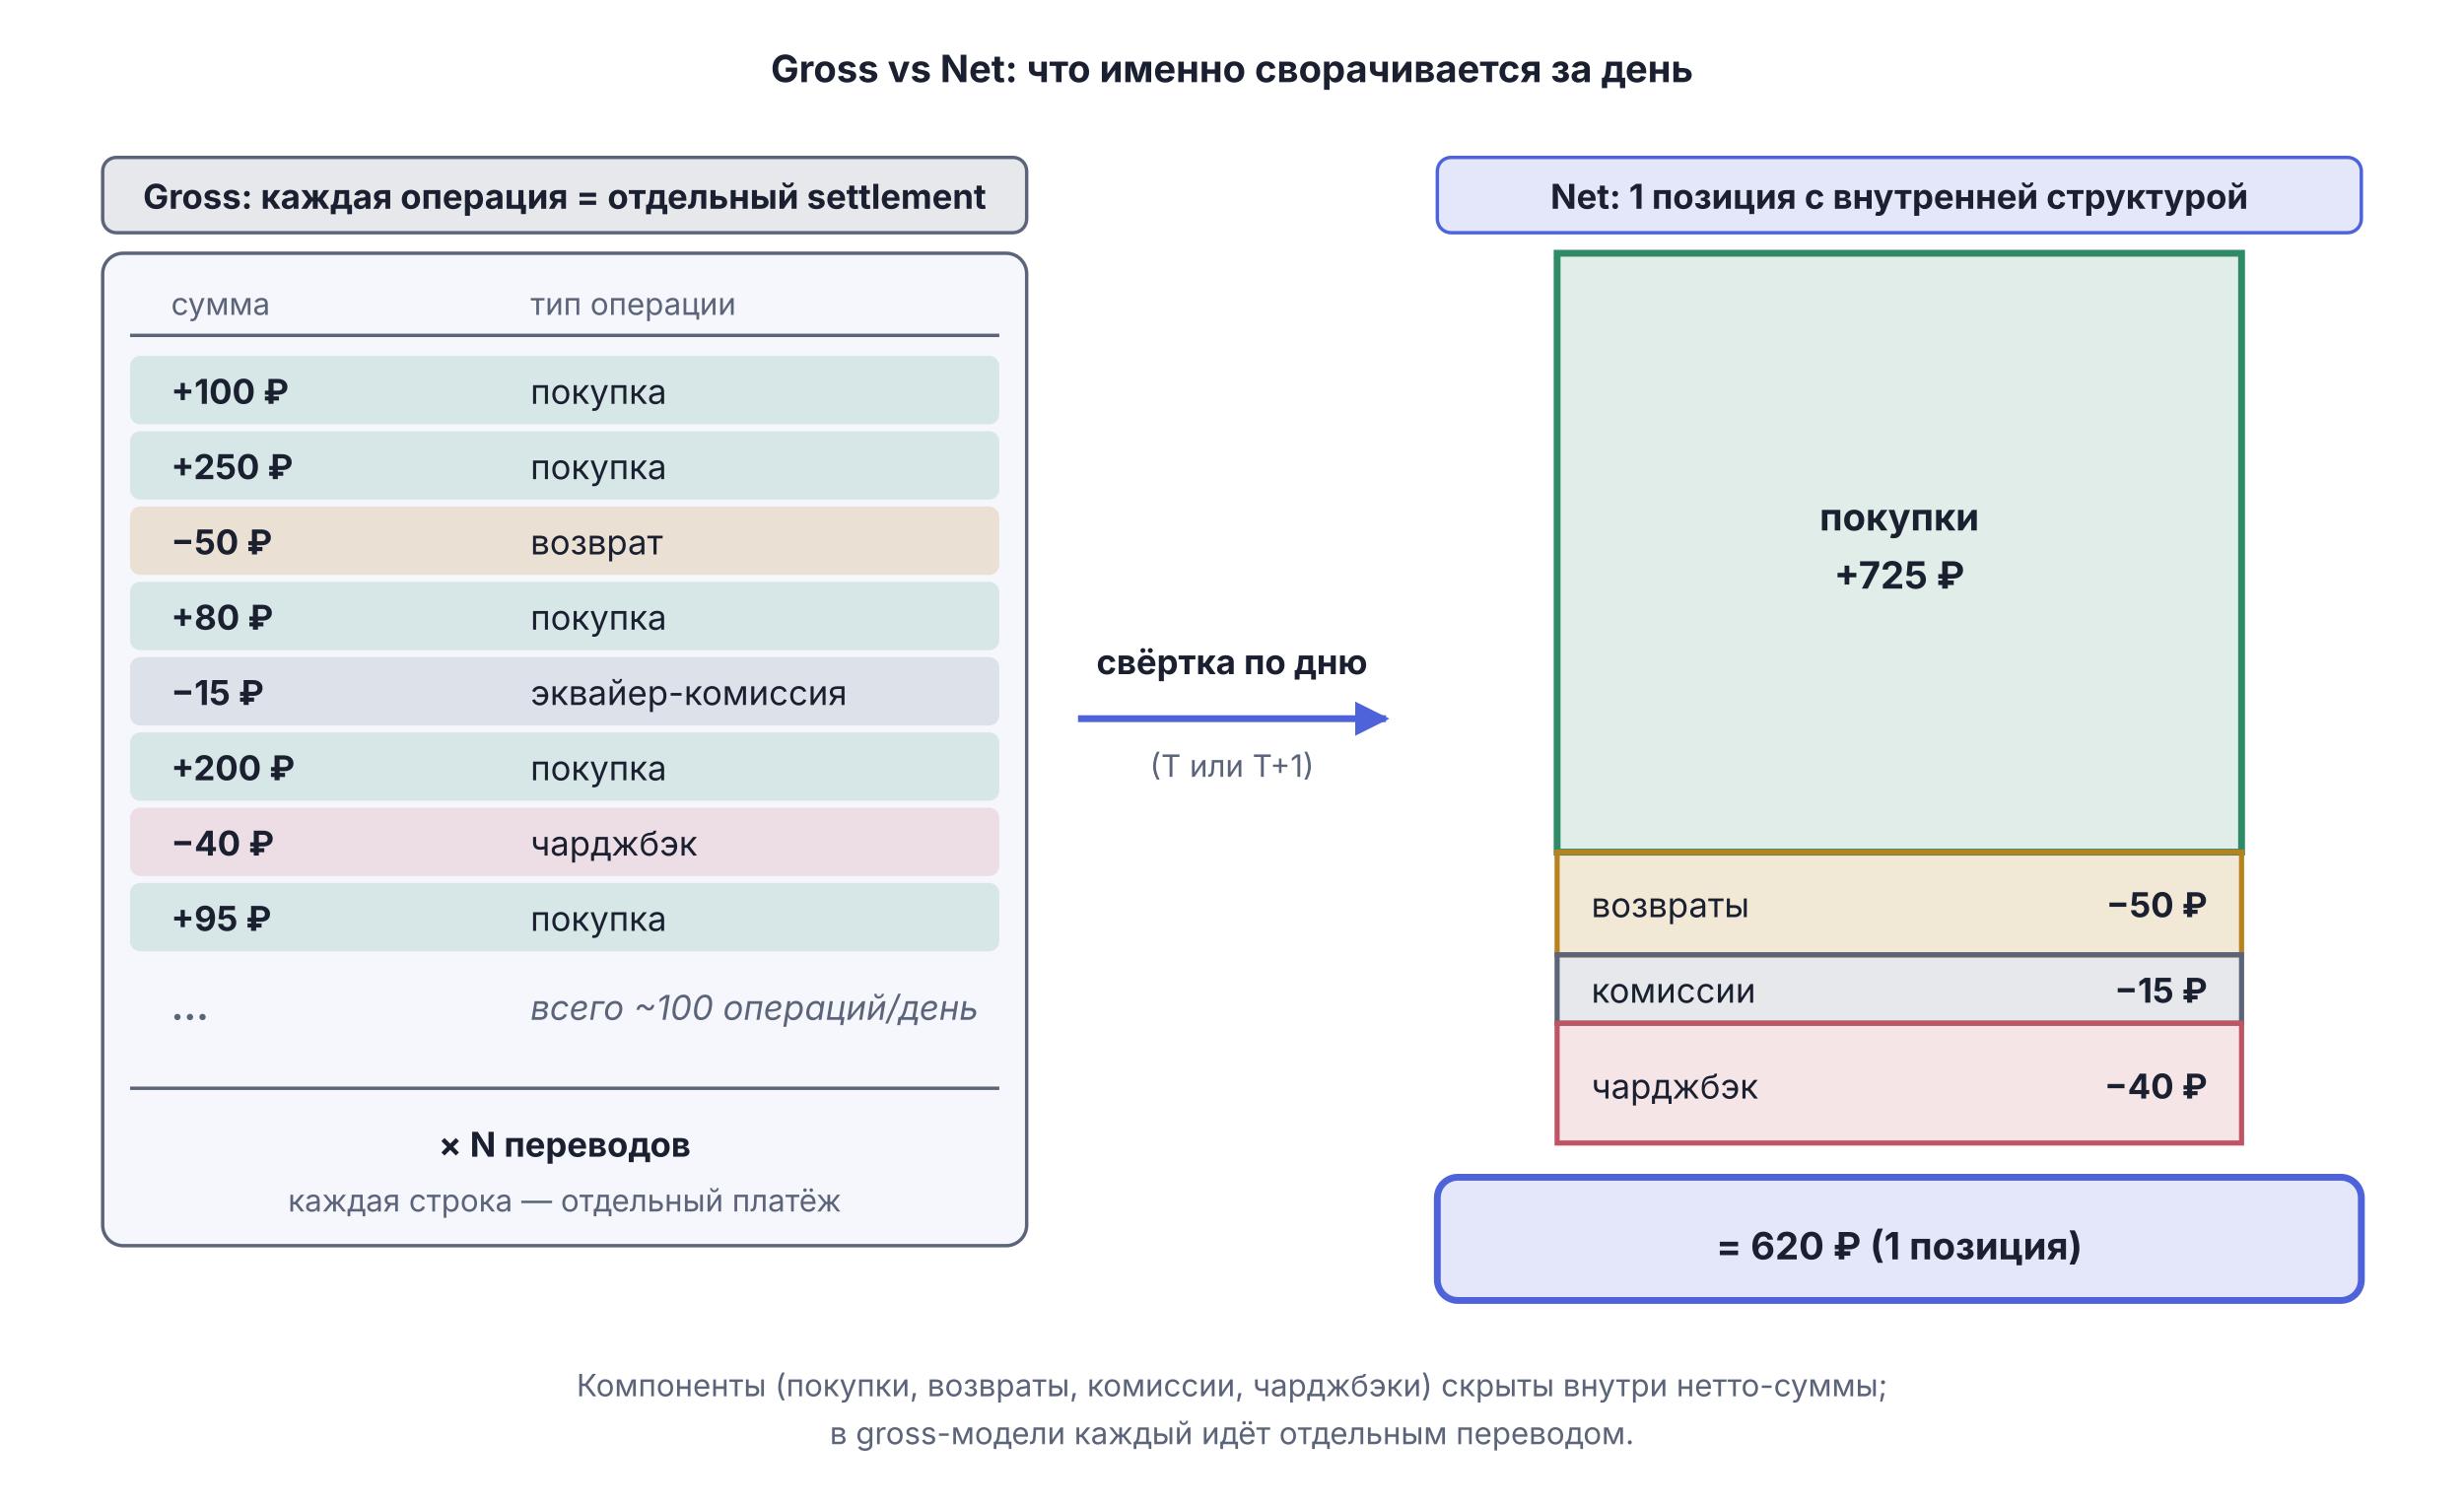
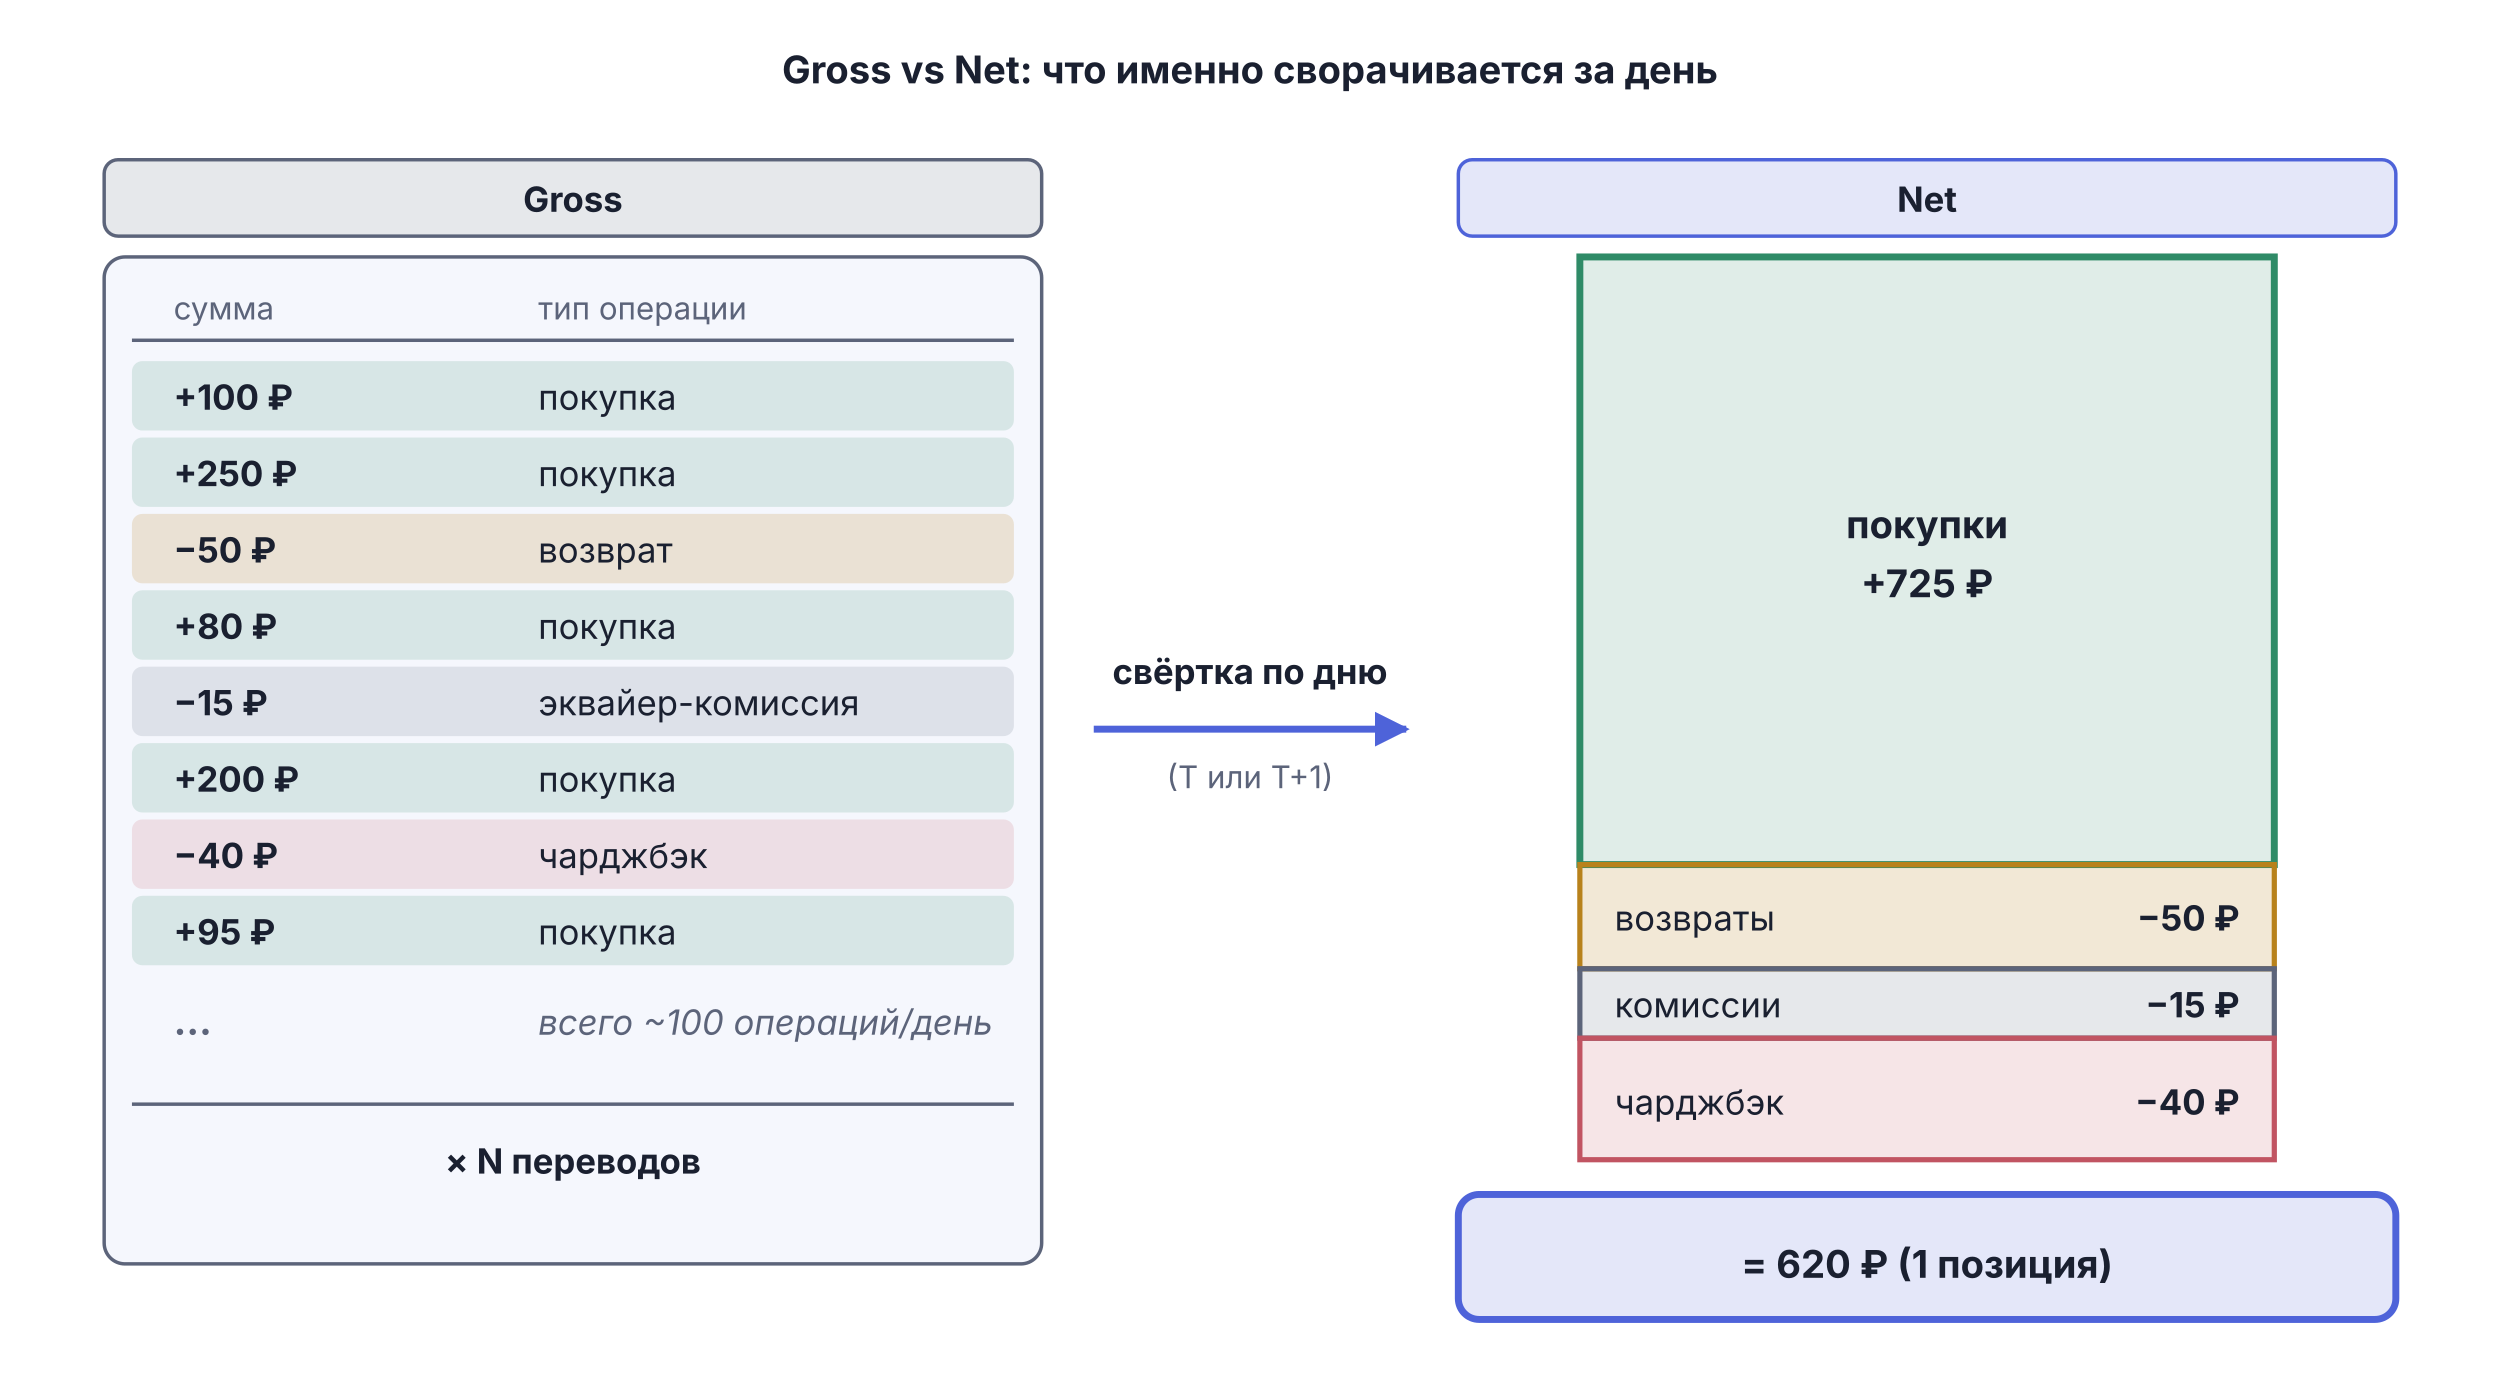
- <svg xmlns="http://www.w3.org/2000/svg" viewBox="0 0 720 440" width="720" height="440">
+ <svg xmlns="http://www.w3.org/2000/svg" viewBox="0 0 720 396" width="720" height="396">
  <defs>
    <marker id="arr-AccentA" viewBox="0 0 10 10" refX="9" refY="5" markerWidth="5" markerHeight="5" orient="auto">
      <path d="M0,0 L10,5 L0,10 Z" fill="#4E63D9" />
    </marker>
    <marker id="arr-AccentA-s" viewBox="0 0 10 10" refX="1" refY="5" markerWidth="5" markerHeight="5" orient="auto">
      <path d="M10,0 L0,5 L10,10 Z" fill="#4E63D9" />
    </marker>
    <marker id="arr-Muted" viewBox="0 0 10 10" refX="9" refY="5" markerWidth="5" markerHeight="5" orient="auto">
      <path d="M0,0 L10,5 L0,10 Z" fill="#5C647A" />
    </marker>
    <marker id="arr-Muted-s" viewBox="0 0 10 10" refX="1" refY="5" markerWidth="5" markerHeight="5" orient="auto">
      <path d="M10,0 L0,5 L10,10 Z" fill="#5C647A" />
    </marker>
  </defs>
  <text x="360" y="24" text-anchor="middle" font-family="Inter, -apple-system, BlinkMacSystemFont, 'Helvetica Neue', Arial, sans-serif" font-size="11" font-weight="bold" fill="#1A2030">Gross vs Net: что именно сворачивается за день</text>
  <rect x="30" y="46" width="270" height="22" rx="4" fill="#5C647A" fill-opacity="0.15" stroke="#5C647A" stroke-width="1" />
-   <text x="165" y="61" text-anchor="middle" font-family="Inter, -apple-system, BlinkMacSystemFont, 'Helvetica Neue', Arial, sans-serif" font-size="10" font-weight="bold" fill="#1A2030">Gross: каждая операция = отдельный settlement</text>
+   <text x="165" y="61" text-anchor="middle" font-family="Inter, -apple-system, BlinkMacSystemFont, 'Helvetica Neue', Arial, sans-serif" font-size="10" font-weight="bold" fill="#1A2030">Gross</text>
  <rect x="30" y="74" width="270" height="290" rx="6" fill="#F5F7FD" stroke="#5C647A" stroke-width="1" />
  <text x="50" y="92" font-family="Inter, -apple-system, BlinkMacSystemFont, 'Helvetica Neue', Arial, sans-serif" font-size="9" fill="#5C647A">сумма</text>
  <text x="155" y="92" font-family="Inter, -apple-system, BlinkMacSystemFont, 'Helvetica Neue', Arial, sans-serif" font-size="9" fill="#5C647A">тип операции</text>
  <line x1="38" y1="98" x2="292" y2="98" stroke="#5C647A" stroke-width="1" />
  <rect x="38" y="104" width="254" height="20" rx="3" fill="#2F8B67" fill-opacity="0.15" />
  <text x="50" y="118" font-family="Inter, -apple-system, BlinkMacSystemFont, 'Helvetica Neue', Arial, sans-serif" font-size="10" fill="#1A2030" font-weight="bold">+100 ₽</text>
  <text x="155" y="118" font-family="Inter, -apple-system, BlinkMacSystemFont, 'Helvetica Neue', Arial, sans-serif" font-size="10" fill="#1A2030">покупка</text>
  <rect x="38" y="126" width="254" height="20" rx="3" fill="#2F8B67" fill-opacity="0.15" />
  <text x="50" y="140" font-family="Inter, -apple-system, BlinkMacSystemFont, 'Helvetica Neue', Arial, sans-serif" font-size="10" fill="#1A2030" font-weight="bold">+250 ₽</text>
  <text x="155" y="140" font-family="Inter, -apple-system, BlinkMacSystemFont, 'Helvetica Neue', Arial, sans-serif" font-size="10" fill="#1A2030">покупка</text>
  <rect x="38" y="148" width="254" height="20" rx="3" fill="#B8821C" fill-opacity="0.18" />
  <text x="50" y="162" font-family="Inter, -apple-system, BlinkMacSystemFont, 'Helvetica Neue', Arial, sans-serif" font-size="10" fill="#1A2030" font-weight="bold">−50 ₽</text>
  <text x="155" y="162" font-family="Inter, -apple-system, BlinkMacSystemFont, 'Helvetica Neue', Arial, sans-serif" font-size="10" fill="#1A2030">возврат</text>
  <rect x="38" y="170" width="254" height="20" rx="3" fill="#2F8B67" fill-opacity="0.15" />
  <text x="50" y="184" font-family="Inter, -apple-system, BlinkMacSystemFont, 'Helvetica Neue', Arial, sans-serif" font-size="10" fill="#1A2030" font-weight="bold">+80 ₽</text>
  <text x="155" y="184" font-family="Inter, -apple-system, BlinkMacSystemFont, 'Helvetica Neue', Arial, sans-serif" font-size="10" fill="#1A2030">покупка</text>
  <rect x="38" y="192" width="254" height="20" rx="3" fill="#5C647A" fill-opacity="0.15" />
  <text x="50" y="206" font-family="Inter, -apple-system, BlinkMacSystemFont, 'Helvetica Neue', Arial, sans-serif" font-size="10" fill="#1A2030" font-weight="bold">−15 ₽</text>
  <text x="155" y="206" font-family="Inter, -apple-system, BlinkMacSystemFont, 'Helvetica Neue', Arial, sans-serif" font-size="10" fill="#1A2030">эквайер-комиссия</text>
  <rect x="38" y="214" width="254" height="20" rx="3" fill="#2F8B67" fill-opacity="0.15" />
  <text x="50" y="228" font-family="Inter, -apple-system, BlinkMacSystemFont, 'Helvetica Neue', Arial, sans-serif" font-size="10" fill="#1A2030" font-weight="bold">+200 ₽</text>
  <text x="155" y="228" font-family="Inter, -apple-system, BlinkMacSystemFont, 'Helvetica Neue', Arial, sans-serif" font-size="10" fill="#1A2030">покупка</text>
  <rect x="38" y="236" width="254" height="20" rx="3" fill="#C15462" fill-opacity="0.15" />
  <text x="50" y="250" font-family="Inter, -apple-system, BlinkMacSystemFont, 'Helvetica Neue', Arial, sans-serif" font-size="10" fill="#1A2030" font-weight="bold">−40 ₽</text>
  <text x="155" y="250" font-family="Inter, -apple-system, BlinkMacSystemFont, 'Helvetica Neue', Arial, sans-serif" font-size="10" fill="#1A2030">чарджбэк</text>
  <rect x="38" y="258" width="254" height="20" rx="3" fill="#2F8B67" fill-opacity="0.15" />
  <text x="50" y="272" font-family="Inter, -apple-system, BlinkMacSystemFont, 'Helvetica Neue', Arial, sans-serif" font-size="10" fill="#1A2030" font-weight="bold">+95 ₽</text>
  <text x="155" y="272" font-family="Inter, -apple-system, BlinkMacSystemFont, 'Helvetica Neue', Arial, sans-serif" font-size="10" fill="#1A2030">покупка</text>
  <text x="50" y="298" font-family="Inter, -apple-system, BlinkMacSystemFont, 'Helvetica Neue', Arial, sans-serif" font-size="11" fill="#5C647A" font-weight="bold">…</text>
  <text x="155" y="298" font-family="Inter, -apple-system, BlinkMacSystemFont, 'Helvetica Neue', Arial, sans-serif" font-size="10" fill="#5C647A" font-style="italic">всего ~100 операций/день</text>
  <line x1="38" y1="318" x2="292" y2="318" stroke="#5C647A" stroke-width="1" />
  <text x="165" y="338" text-anchor="middle" font-family="Inter, -apple-system, BlinkMacSystemFont, 'Helvetica Neue', Arial, sans-serif" font-size="10" fill="#1A2030" font-weight="bold">× N переводов</text>
-   <text x="165" y="354" text-anchor="middle" font-family="Inter, -apple-system, BlinkMacSystemFont, 'Helvetica Neue', Arial, sans-serif" font-size="9" fill="#5C647A">каждая строка — отдельный платёж</text>
  <line x1="315" y1="210" x2="405" y2="210" stroke="#4E63D9" stroke-width="2" marker-end="url(#arr-AccentA)" />
  <text x="360" y="197" text-anchor="middle" font-family="Inter, -apple-system, BlinkMacSystemFont, 'Helvetica Neue', Arial, sans-serif" font-size="10" fill="#1A2030" font-weight="bold">свёртка по дню</text>
  <text x="360" y="227" text-anchor="middle" font-family="Inter, -apple-system, BlinkMacSystemFont, 'Helvetica Neue', Arial, sans-serif" font-size="9" fill="#5C647A">(T или T+1)</text>
  <rect x="420" y="46" width="270" height="22" rx="4" fill="#4E63D9" fill-opacity="0.15" stroke="#4E63D9" stroke-width="1" />
-   <text x="555" y="61" text-anchor="middle" font-family="Inter, -apple-system, BlinkMacSystemFont, 'Helvetica Neue', Arial, sans-serif" font-size="10" font-weight="bold" fill="#1A2030">Net: 1 позиция с внутренней структурой</text>
+   <text x="555" y="61" text-anchor="middle" font-family="Inter, -apple-system, BlinkMacSystemFont, 'Helvetica Neue', Arial, sans-serif" font-size="10" font-weight="bold" fill="#1A2030">Net</text>
  <rect x="455" y="74" width="200" height="175" fill="#2F8B67" fill-opacity="0.15" stroke="#2F8B67" stroke-width="2" />
  <text x="555" y="155" text-anchor="middle" font-family="Inter, -apple-system, BlinkMacSystemFont, 'Helvetica Neue', Arial, sans-serif" font-size="11" fill="#1A2030" font-weight="bold">покупки</text>
  <text x="555" y="172" text-anchor="middle" font-family="Inter, -apple-system, BlinkMacSystemFont, 'Helvetica Neue', Arial, sans-serif" font-size="11" fill="#1A2030" font-weight="bold">+725 ₽</text>
  <rect x="455" y="249" width="200" height="30" fill="#B8821C" fill-opacity="0.18" stroke="#B8821C" stroke-width="1.5" />
  <text x="465" y="268" font-family="Inter, -apple-system, BlinkMacSystemFont, 'Helvetica Neue', Arial, sans-serif" font-size="10" fill="#1A2030">возвраты</text>
  <text x="645" y="268" text-anchor="end" font-family="Inter, -apple-system, BlinkMacSystemFont, 'Helvetica Neue', Arial, sans-serif" font-size="10" fill="#1A2030" font-weight="bold">−50 ₽</text>
  <rect x="455" y="279" width="200" height="20" fill="#5C647A" fill-opacity="0.15" stroke="#5C647A" stroke-width="1.5" />
  <text x="465" y="293" font-family="Inter, -apple-system, BlinkMacSystemFont, 'Helvetica Neue', Arial, sans-serif" font-size="10" fill="#1A2030">комиссии</text>
  <text x="645" y="293" text-anchor="end" font-family="Inter, -apple-system, BlinkMacSystemFont, 'Helvetica Neue', Arial, sans-serif" font-size="10" fill="#1A2030" font-weight="bold">−15 ₽</text>
  <rect x="455" y="299" width="200" height="35" fill="#C15462" fill-opacity="0.15" stroke="#C15462" stroke-width="1.5" />
  <text x="465" y="321" font-family="Inter, -apple-system, BlinkMacSystemFont, 'Helvetica Neue', Arial, sans-serif" font-size="10" fill="#1A2030">чарджбэк</text>
  <text x="645" y="321" text-anchor="end" font-family="Inter, -apple-system, BlinkMacSystemFont, 'Helvetica Neue', Arial, sans-serif" font-size="10" fill="#1A2030" font-weight="bold">−40 ₽</text>
  <rect x="420" y="344" width="270" height="36" rx="6" fill="#4E63D9" fill-opacity="0.15" stroke="#4E63D9" stroke-width="2" />
  <text x="555" y="368" text-anchor="middle" font-family="Inter, -apple-system, BlinkMacSystemFont, 'Helvetica Neue', Arial, sans-serif" font-size="11" fill="#1A2030" font-weight="bold">= 620 ₽ (1 позиция)</text>
-   <text x="360" y="408" text-anchor="middle" font-family="Inter, -apple-system, BlinkMacSystemFont, 'Helvetica Neue', Arial, sans-serif" font-size="9" fill="#5C647A">Компоненты (покупки, возвраты, комиссии, чарджбэки) скрыты внутри нетто-суммы;</text>
-   <text x="360" y="422" text-anchor="middle" font-family="Inter, -apple-system, BlinkMacSystemFont, 'Helvetica Neue', Arial, sans-serif" font-size="9" fill="#5C647A">в gross-модели каждый идёт отдельным переводом.</text>
</svg>
